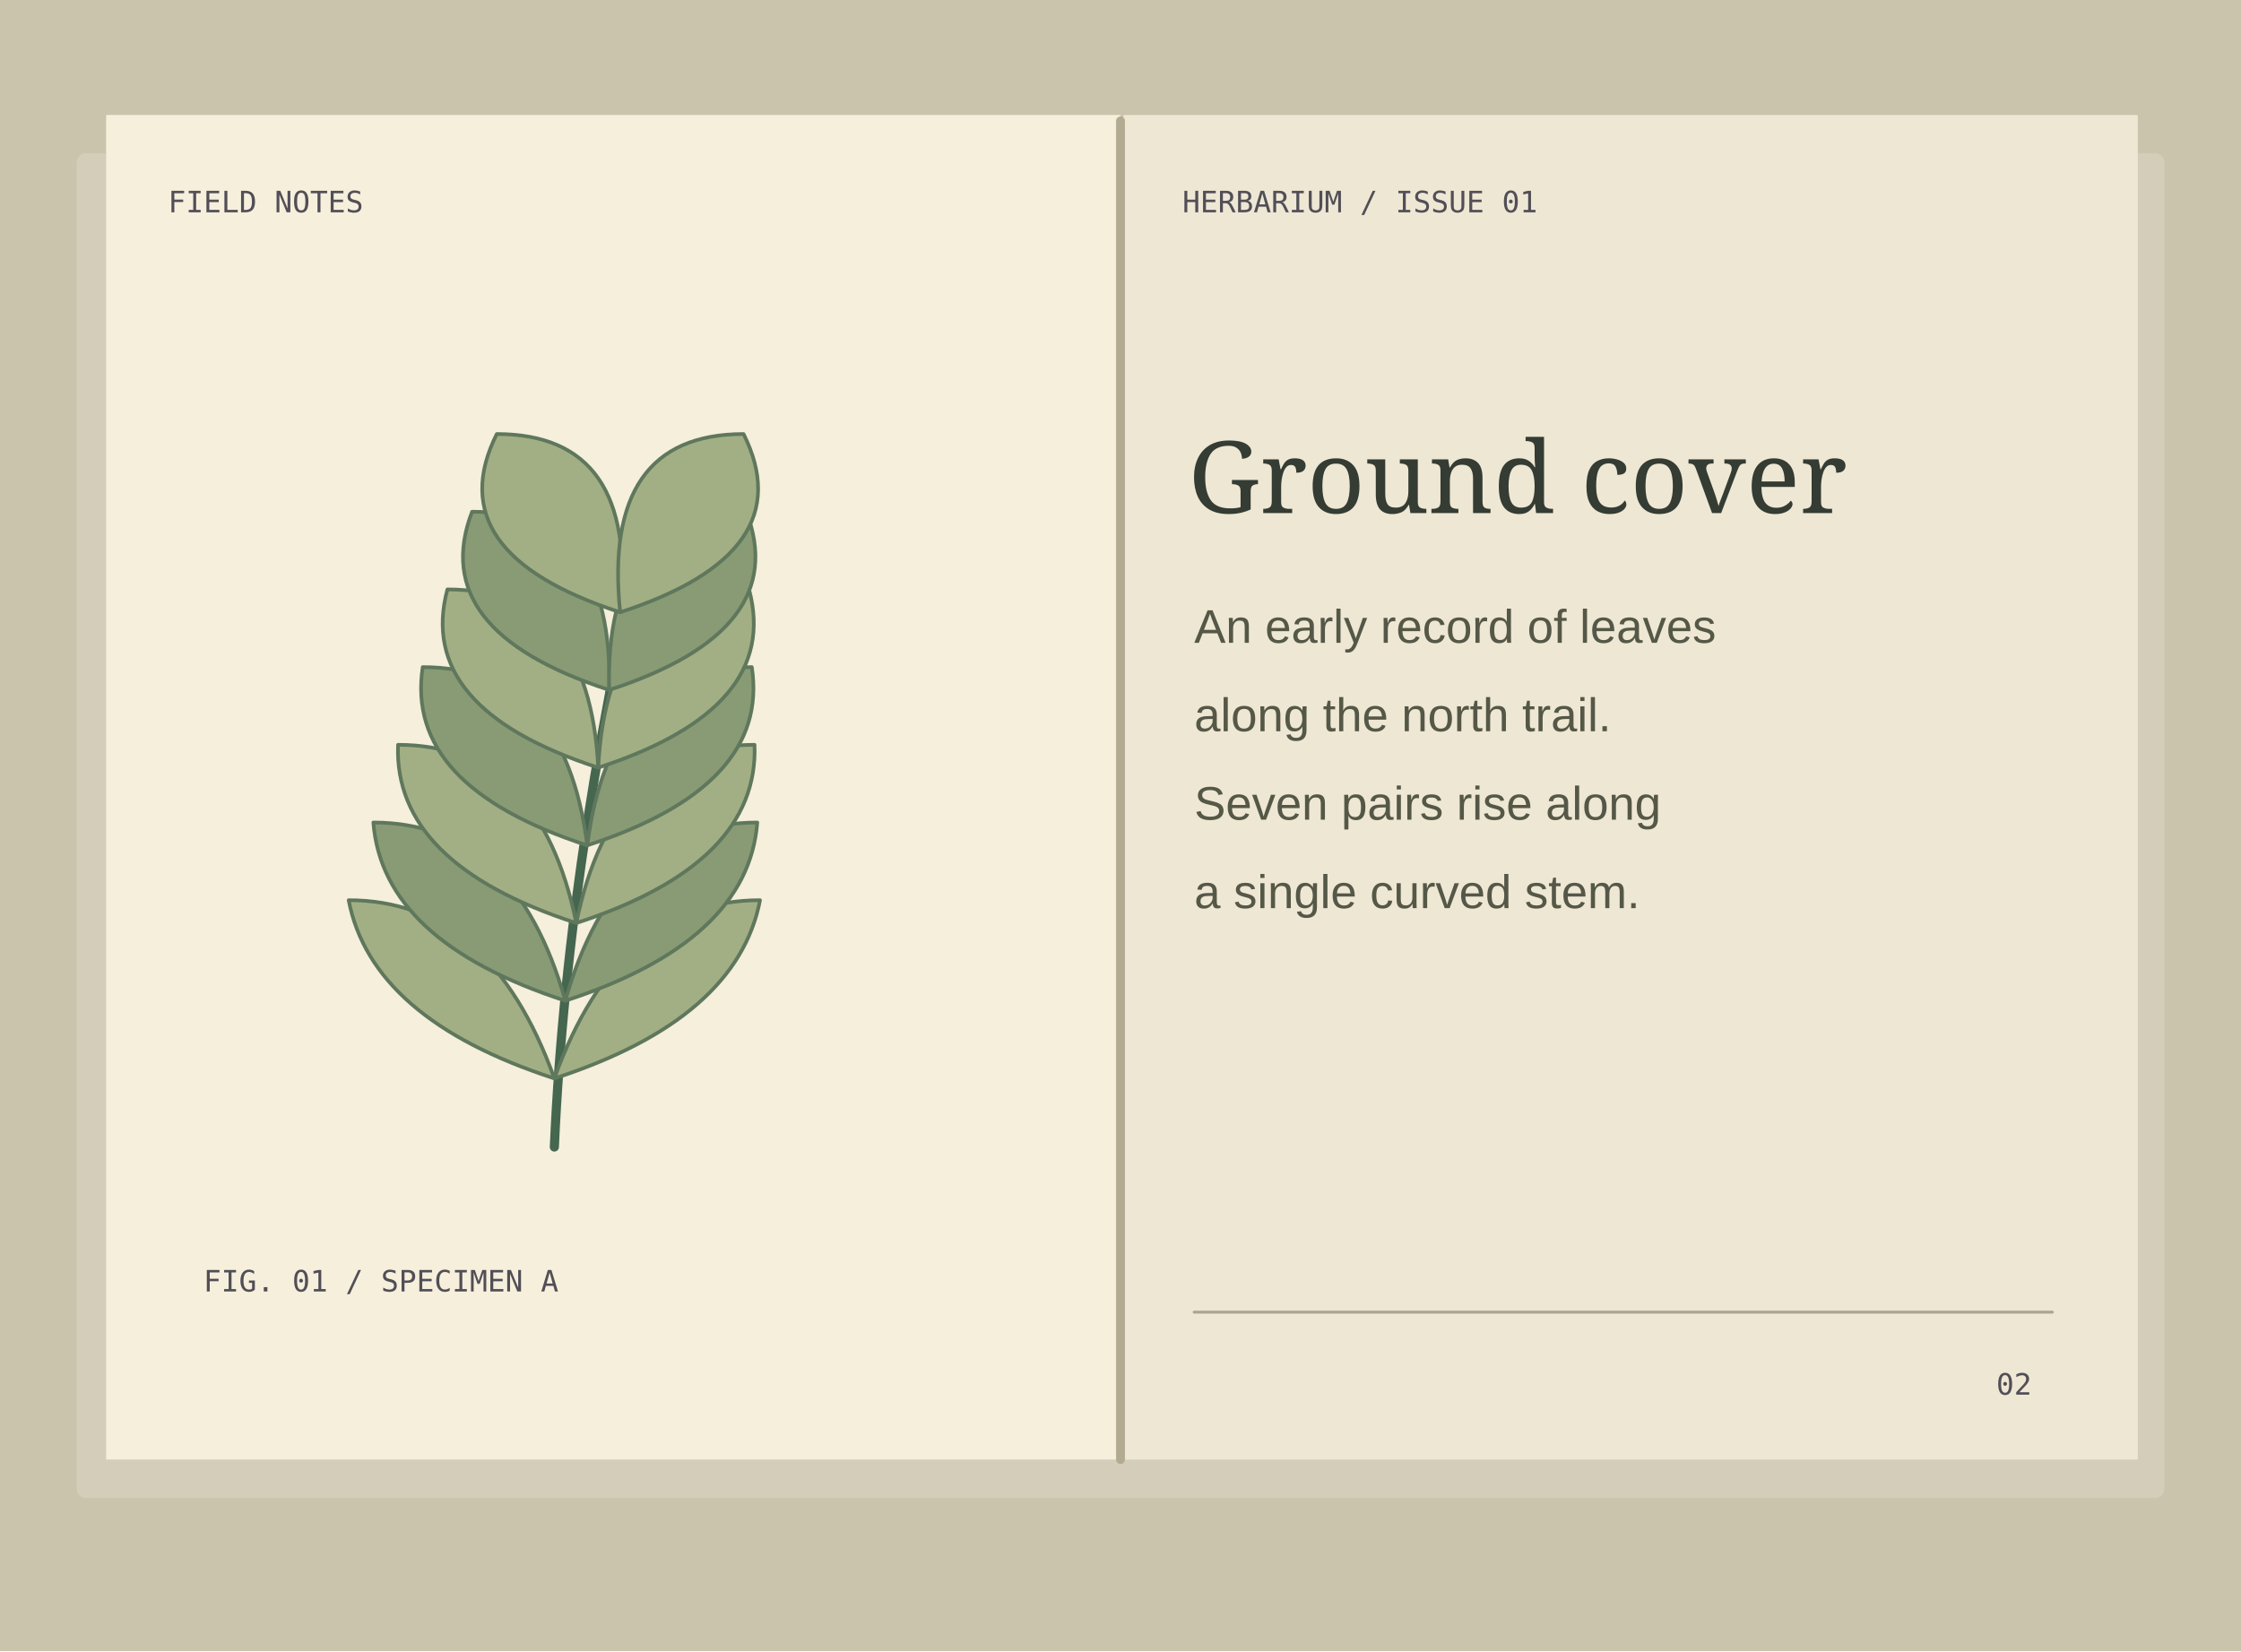
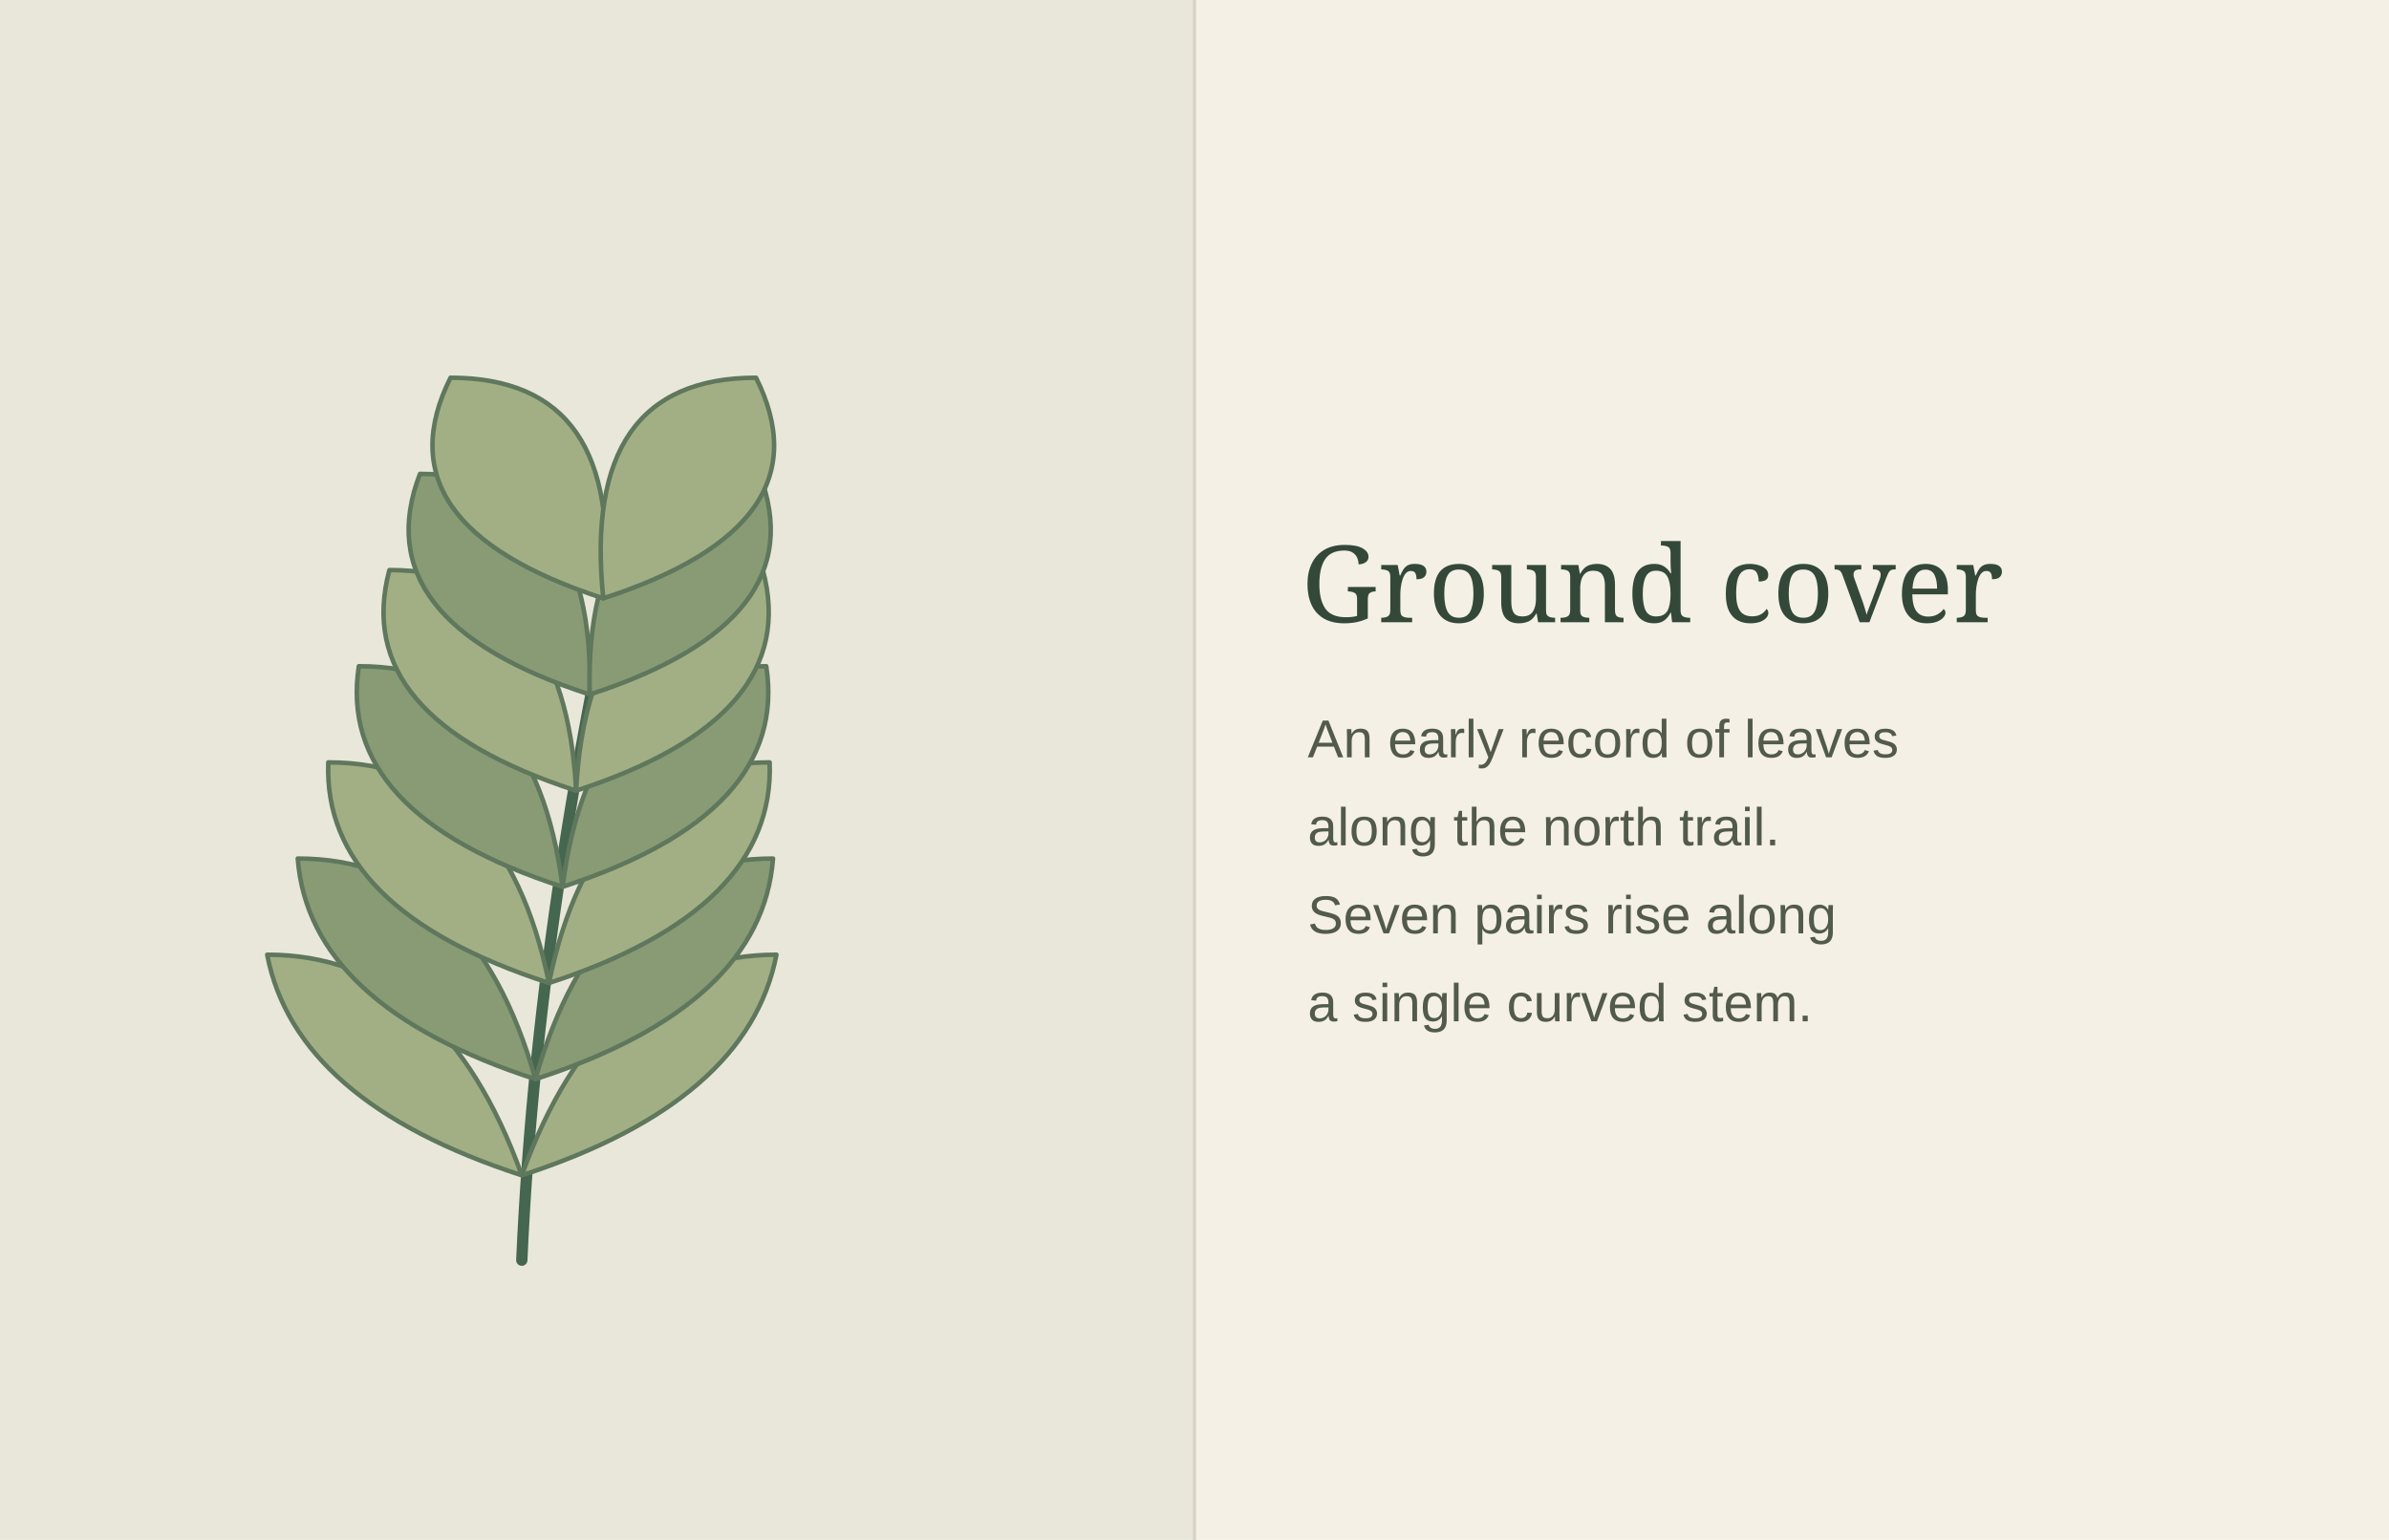
- <svg xmlns="http://www.w3.org/2000/svg" viewBox="0 0 760 560" width="760" height="560">
-   <rect x="0" y="0" width="760" height="560" rx="0" fill="#cac4ac" />
-   <rect x="26" y="52" width="708" height="456" rx="3" fill="#d4cdb9" />
-   <rect x="36" y="39" width="344" height="456" rx="0" fill="#f5efdc" />
-   <rect x="381" y="39" width="344" height="456" rx="0" fill="#eee7d4" />
-   <path d="M380 41L380 495" fill="none" stroke="#b3aa91" stroke-width="3" stroke-linecap="round" stroke-linejoin="round" />
-   <text x="57" y="72" font-family="monospace" font-size="10" font-weight="500" fill="#514e56">FIELD NOTES</text>
-   <text x="401" y="72" font-family="monospace" font-size="10" font-weight="500" fill="#514e56">HERBARIUM    /    ISSUE 01</text>
-   <g transform="translate(188,389) scale(1.55)">
+ <svg xmlns="http://www.w3.org/2000/svg" viewBox="0 0 760 490" width="760" height="490">
+   <defs />
+   <rect x="0" y="0" width="760" height="490" rx="0" fill="#f4f0e5" />
+   <rect x="0" y="0" width="380" height="490" rx="0" fill="#e9e7da" />
+   <path d="M380 0L380 490" fill="none" stroke="#d6d3c6" stroke-width="1" stroke-linecap="round" stroke-linejoin="round" />
+   <g transform="translate(166,401) scale(1.8)">
    <path d="M0 0Q3 -68 23 -149" fill="none" stroke="#45664f" stroke-width="2" stroke-linecap="round" stroke-linejoin="round" />
    <path d="M0.0 -15q-40 -13 -45 -39q31 0 45 39Z" fill="#a2af84" stroke="#5f775c" stroke-width="0.8" stroke-linecap="round" stroke-linejoin="round" />
    <path d="M0.0 -15q40 -13 45 -39q-31 0 -45 39Z" fill="#a2af84" stroke="#5f775c" stroke-width="0.8" stroke-linecap="round" stroke-linejoin="round" />
    <path d="M2.4 -32q-40 -13 -42 -39q31 0 42 39Z" fill="#889b75" stroke="#5f775c" stroke-width="0.8" stroke-linecap="round" stroke-linejoin="round" />
    <path d="M2.4 -32q40 -13 42 -39q-31 0 -42 39Z" fill="#889b75" stroke="#5f775c" stroke-width="0.8" stroke-linecap="round" stroke-linejoin="round" />
    <path d="M4.8 -49q-40 -13 -39 -39q31 0 39 39Z" fill="#a2af84" stroke="#5f775c" stroke-width="0.8" stroke-linecap="round" stroke-linejoin="round" />
    <path d="M4.8 -49q40 -13 39 -39q-31 0 -39 39Z" fill="#a2af84" stroke="#5f775c" stroke-width="0.8" stroke-linecap="round" stroke-linejoin="round" />
    <path d="M7.2 -66q-40 -13 -36 -39q31 0 36 39Z" fill="#889b75" stroke="#5f775c" stroke-width="0.8" stroke-linecap="round" stroke-linejoin="round" />
    <path d="M7.2 -66q40 -13 36 -39q-31 0 -36 39Z" fill="#889b75" stroke="#5f775c" stroke-width="0.8" stroke-linecap="round" stroke-linejoin="round" />
    <path d="M9.6 -83q-40 -13 -33 -39q31 0 33 39Z" fill="#a2af84" stroke="#5f775c" stroke-width="0.8" stroke-linecap="round" stroke-linejoin="round" />
    <path d="M9.6 -83q40 -13 33 -39q-31 0 -33 39Z" fill="#a2af84" stroke="#5f775c" stroke-width="0.8" stroke-linecap="round" stroke-linejoin="round" />
    <path d="M12.0 -100q-40 -13 -30 -39q31 0 30 39Z" fill="#889b75" stroke="#5f775c" stroke-width="0.8" stroke-linecap="round" stroke-linejoin="round" />
    <path d="M12.0 -100q40 -13 30 -39q-31 0 -30 39Z" fill="#889b75" stroke="#5f775c" stroke-width="0.8" stroke-linecap="round" stroke-linejoin="round" />
    <path d="M14.4 -117q-40 -13 -27 -39q31 0 27 39Z" fill="#a2af84" stroke="#5f775c" stroke-width="0.8" stroke-linecap="round" stroke-linejoin="round" />
    <path d="M14.4 -117q40 -13 27 -39q-31 0 -27 39Z" fill="#a2af84" stroke="#5f775c" stroke-width="0.8" stroke-linecap="round" stroke-linejoin="round" />
  </g>
-   <text x="69" y="438" font-family="monospace" font-size="10" font-weight="500" fill="#514e56">FIG. 01    /    SPECIMEN A</text>
-   <text x="403" y="174" font-family="Georgia, serif" font-size="34" font-weight="400" fill="#343c33">Ground cover</text>
-   <text x="405" y="218" font-family="Arial, Helvetica, sans-serif" font-size="16" font-weight="400" fill="#555747">An early record of leaves</text>
-   <text x="405" y="248" font-family="Arial, Helvetica, sans-serif" font-size="16" font-weight="400" fill="#555747">along the north trail.</text>
-   <text x="405" y="278" font-family="Arial, Helvetica, sans-serif" font-size="16" font-weight="400" fill="#555747">Seven pairs rise along</text>
-   <text x="405" y="308" font-family="Arial, Helvetica, sans-serif" font-size="16" font-weight="400" fill="#555747">a single curved stem.</text>
-   <path d="M405 445L696 445" fill="none" stroke="#aaa693" stroke-width="1" stroke-linecap="round" stroke-linejoin="round" />
-   <text x="677" y="473" font-family="monospace" font-size="10" font-weight="500" fill="#514e56">02</text>
+   <text x="414" y="198" font-family="Georgia, serif" font-size="34" font-weight="400" fill="#334839">Ground cover</text>
+   <text x="416" y="241" font-family="Arial, Helvetica, sans-serif" font-size="17" font-weight="400" fill="#525a4c">An early record of leaves</text>
+   <text x="416" y="269" font-family="Arial, Helvetica, sans-serif" font-size="17" font-weight="400" fill="#525a4c">along the north trail.</text>
+   <text x="416" y="297" font-family="Arial, Helvetica, sans-serif" font-size="17" font-weight="400" fill="#525a4c">Seven pairs rise along</text>
+   <text x="416" y="325" font-family="Arial, Helvetica, sans-serif" font-size="17" font-weight="400" fill="#525a4c">a single curved stem.</text>
</svg>
